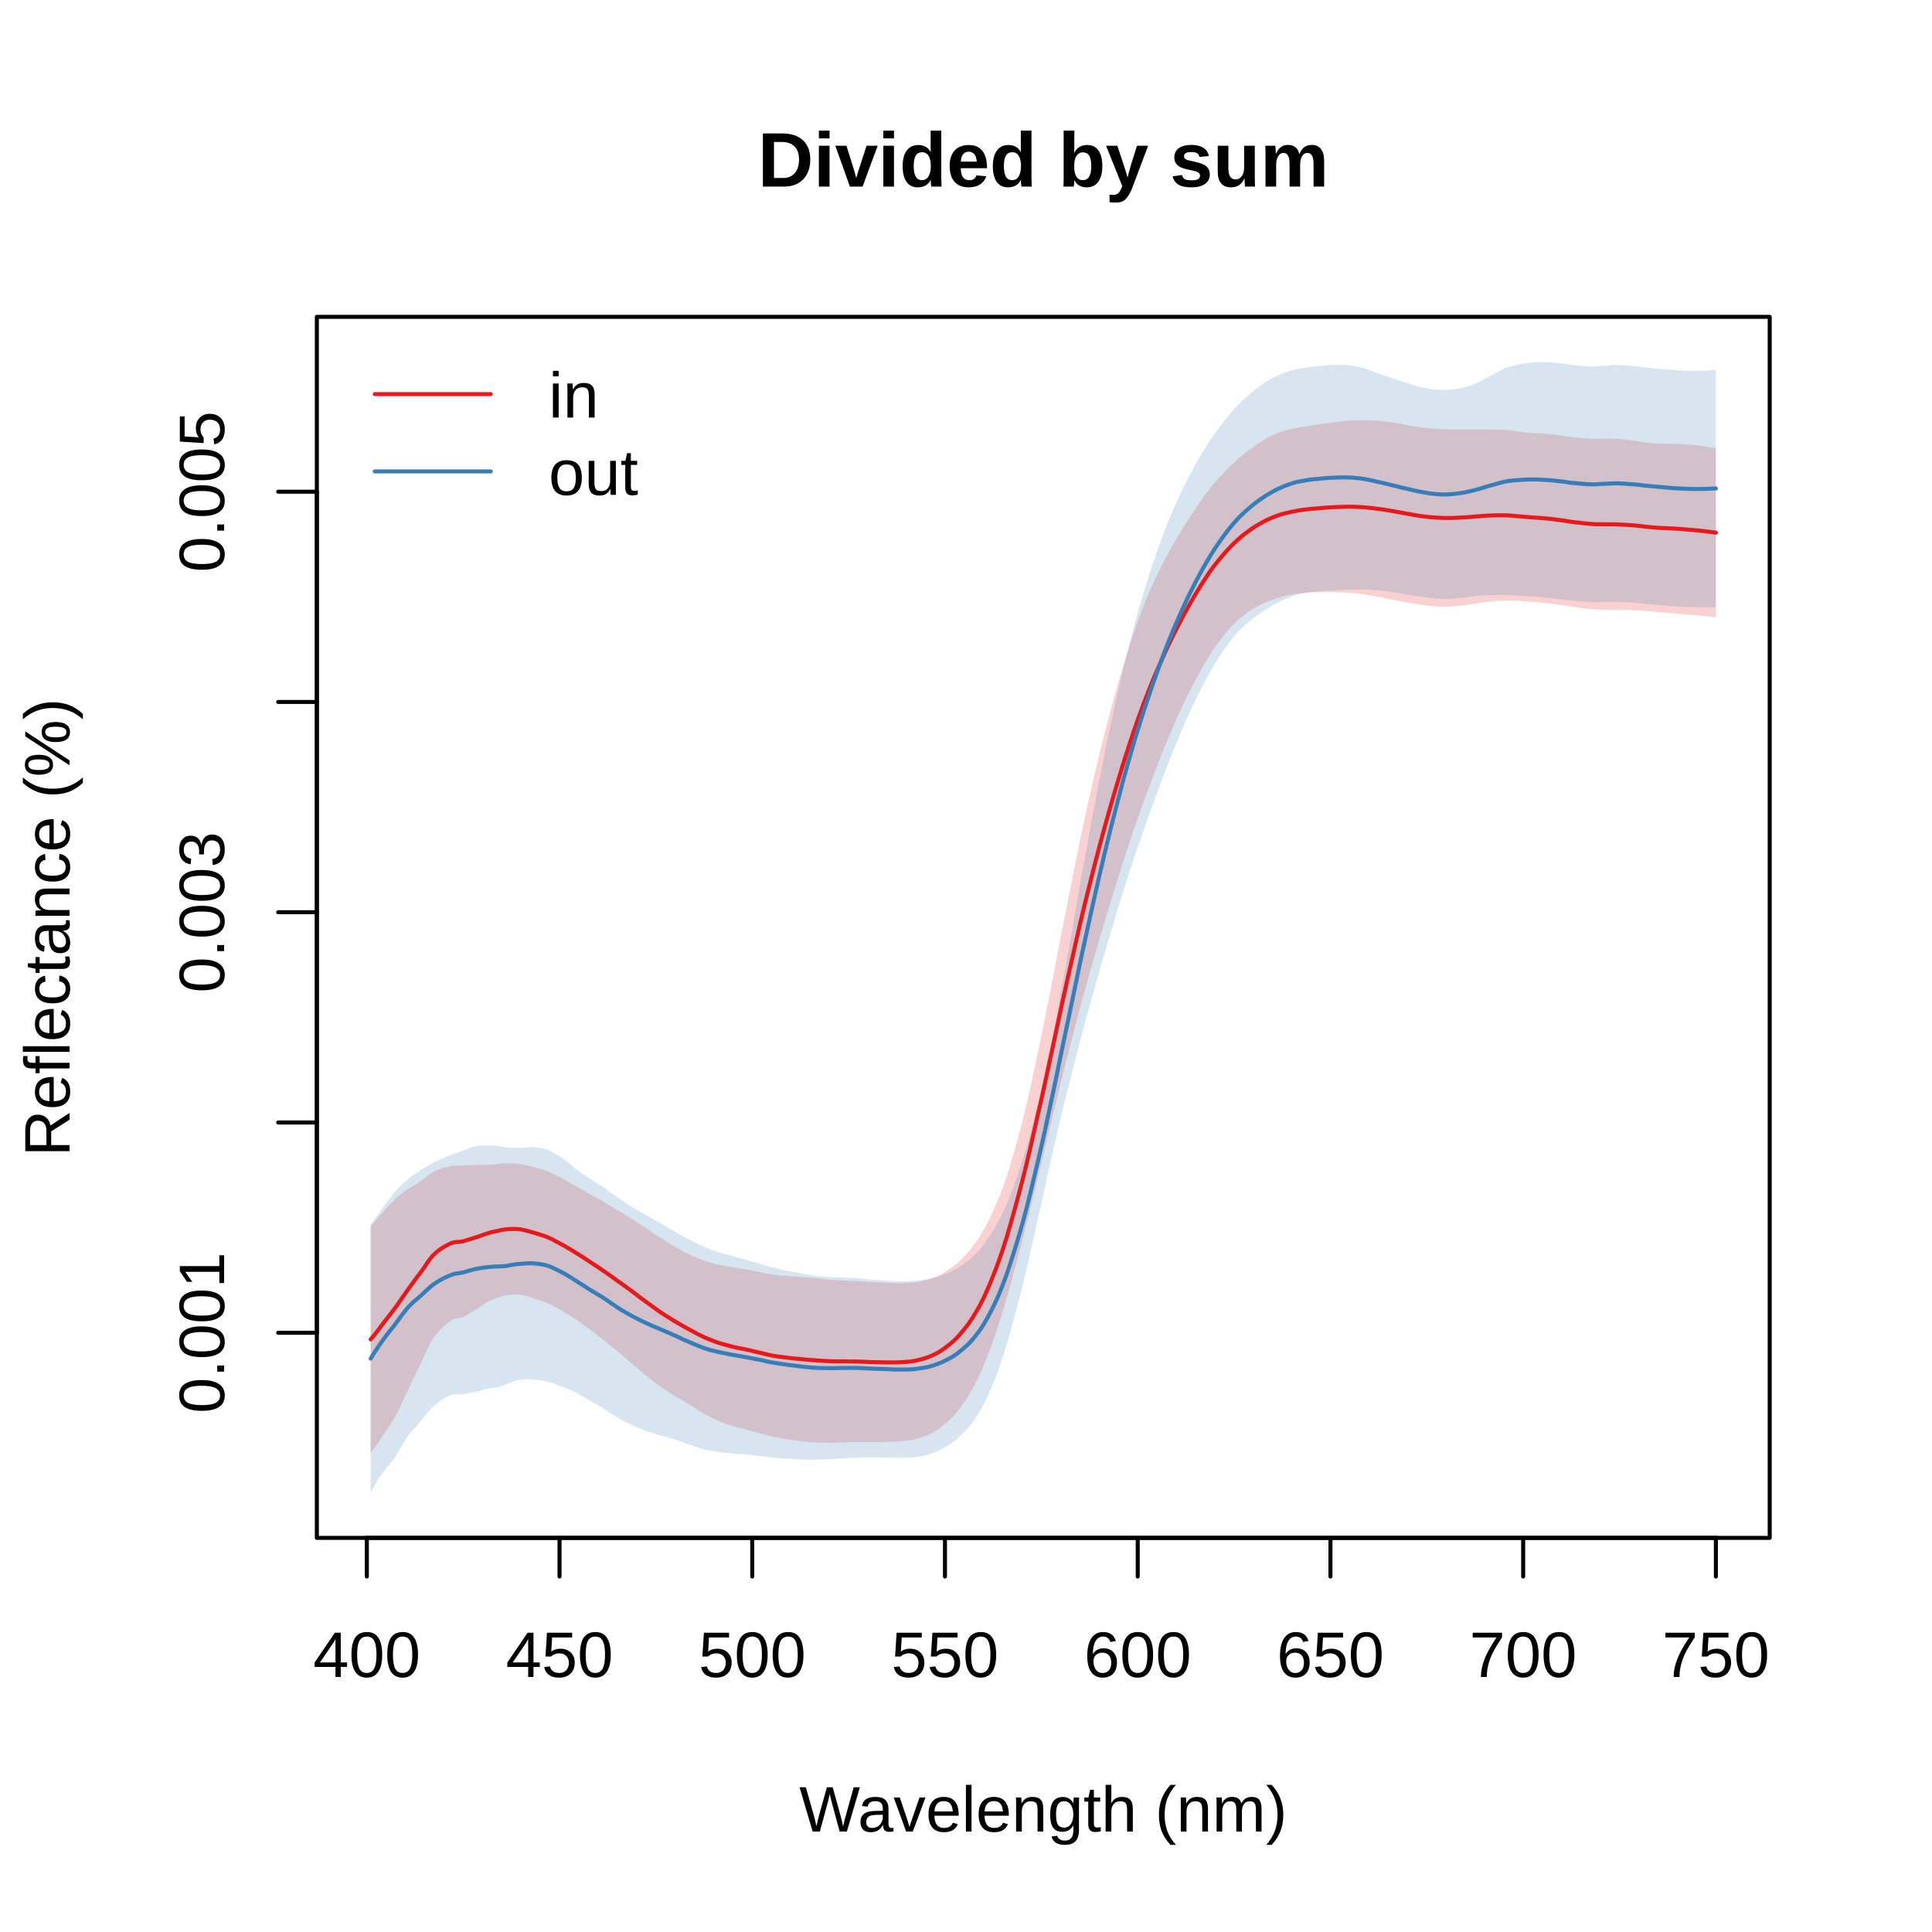
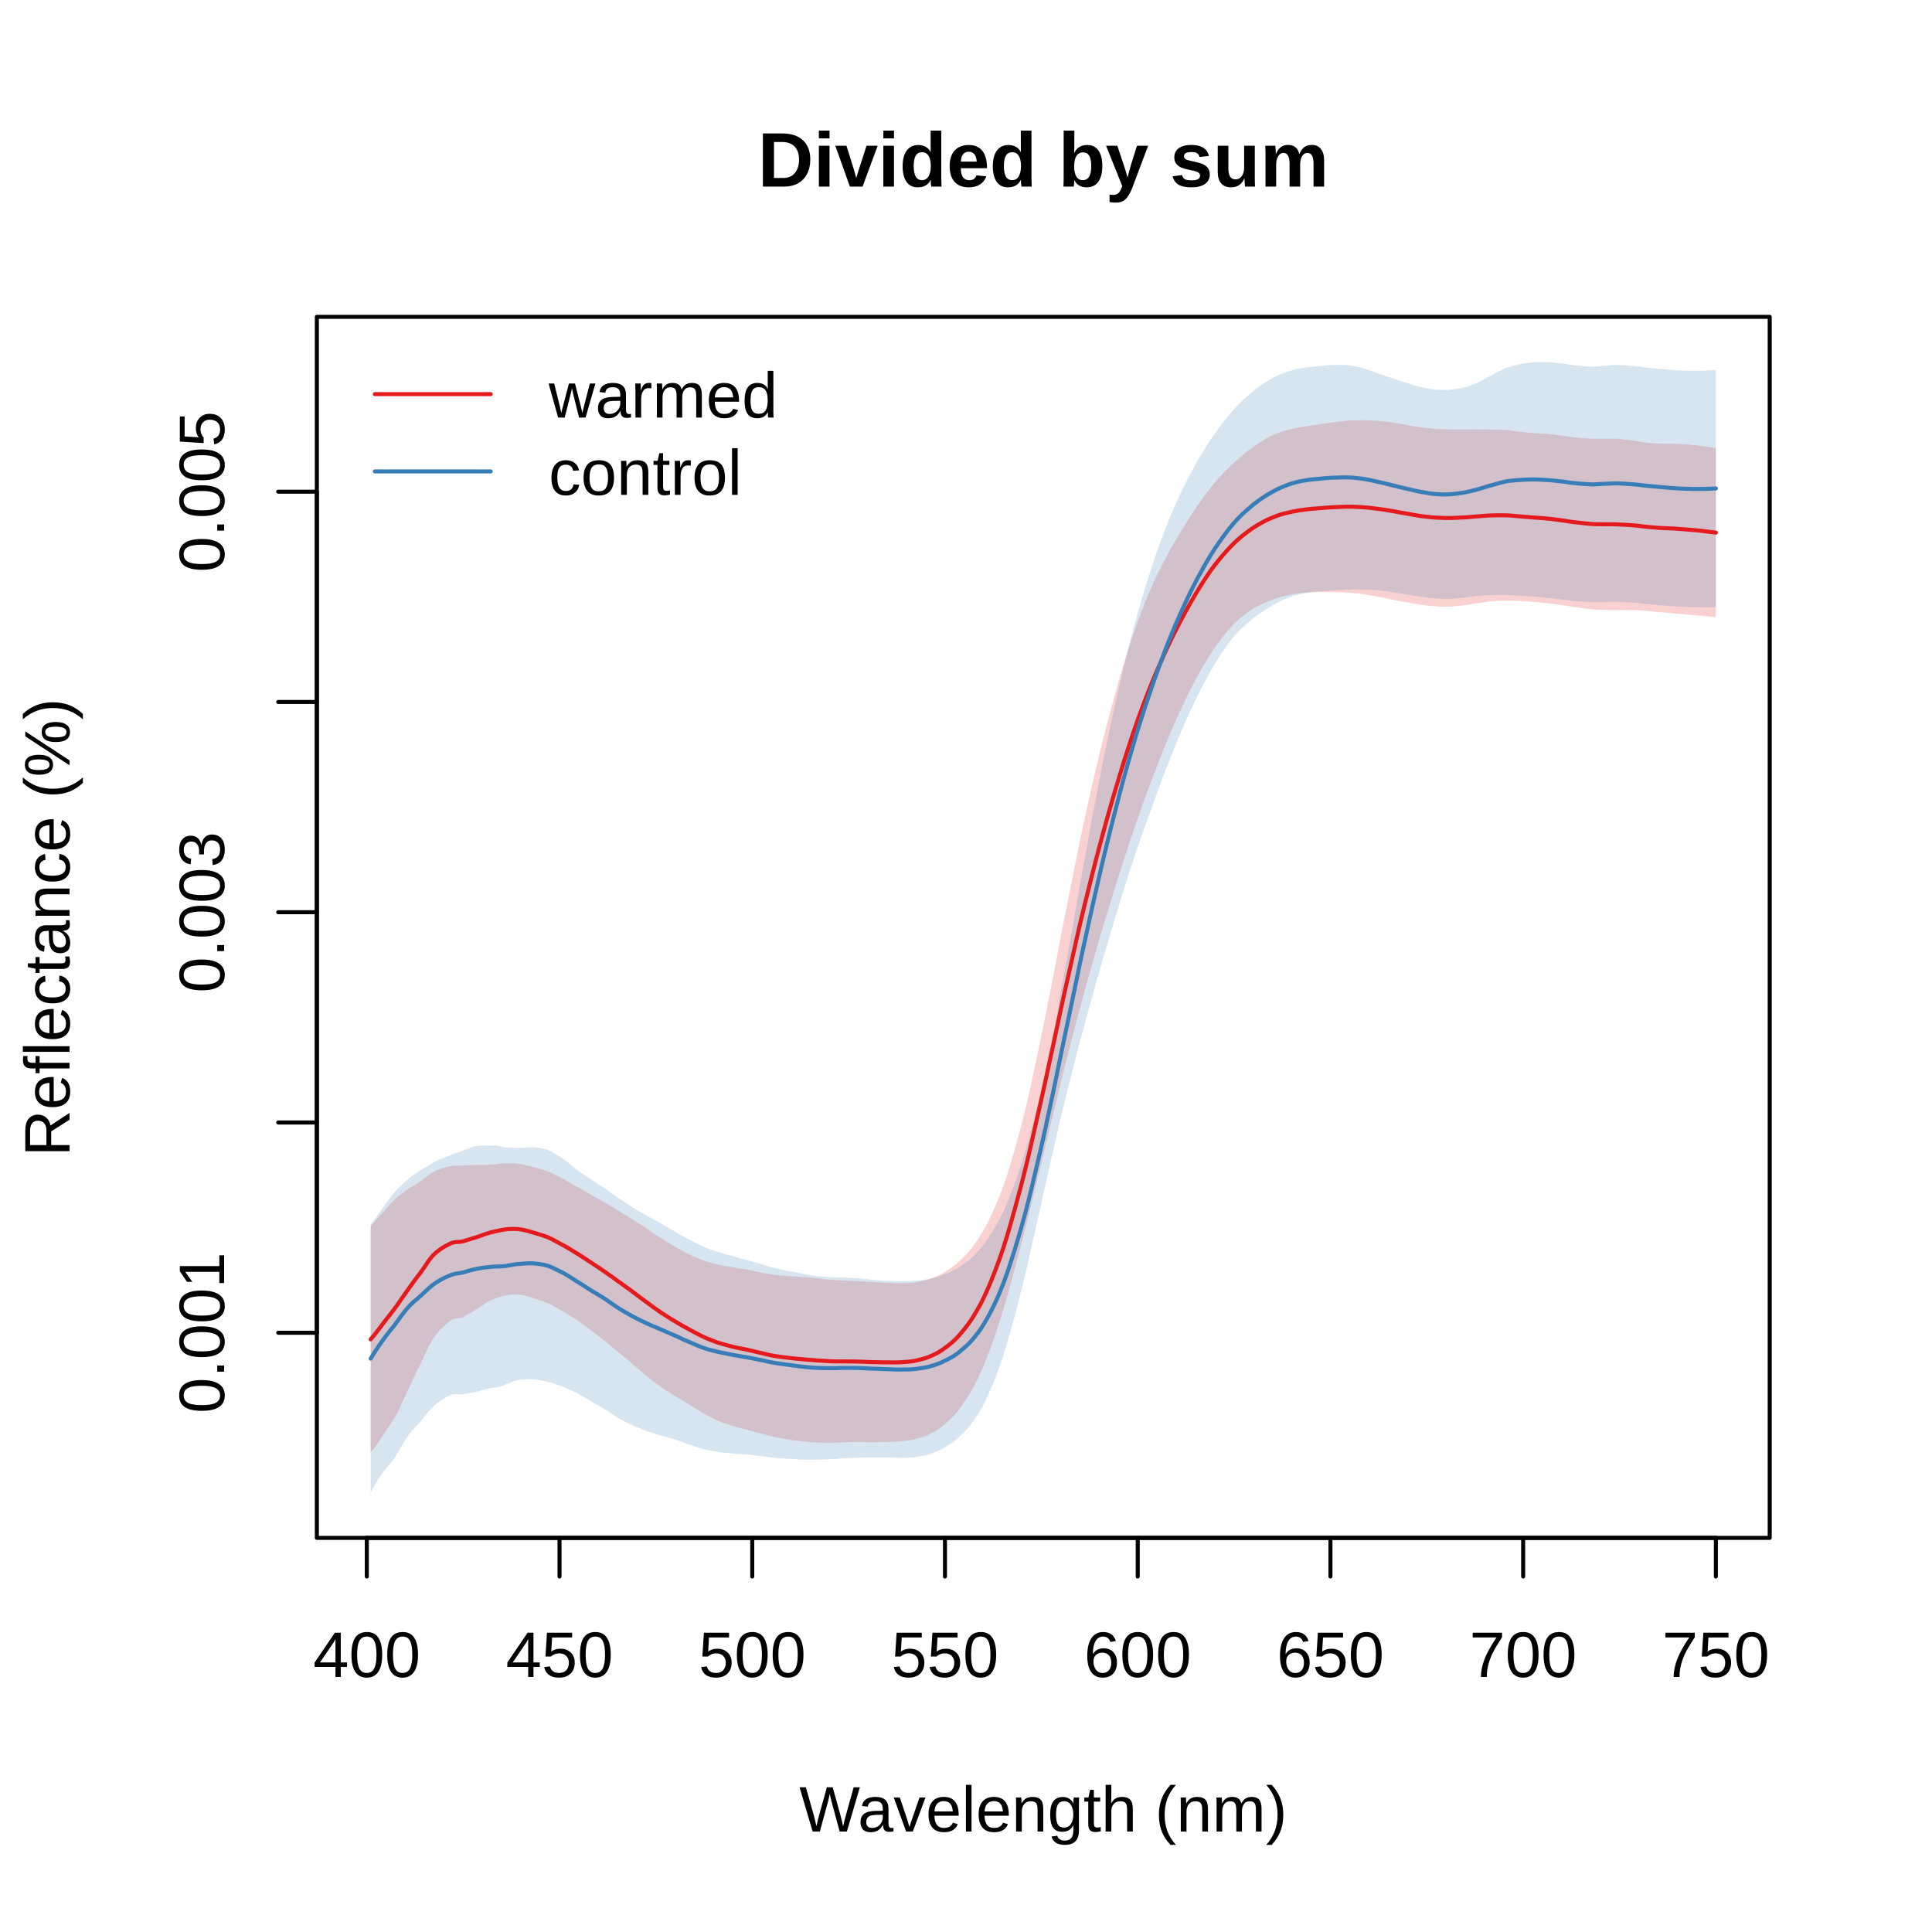
<svg xmlns="http://www.w3.org/2000/svg" class="svglite" width="360.00pt" height="360.00pt" viewBox="0 0 360.00 360.00">
  <defs>
    <style type="text/css">
    .svglite line, .svglite polyline, .svglite polygon, .svglite path, .svglite rect, .svglite circle {
      fill: none;
      stroke: #000000;
      stroke-linecap: round;
      stroke-linejoin: round;
      stroke-miterlimit: 10.00;
    }
    .svglite text {
      white-space: pre;
    }
  </style>
  </defs>
  <rect width="100%" height="100%" style="stroke: none; fill: #FFFFFF;" />
  <defs>
    <clipPath id="cpMC4wMHwzNjAuMDB8MC4wMHwzNjAuMDA=">
      <rect x="0.00" y="0.00" width="360.00" height="360.00" />
    </clipPath>
  </defs>
  <g clip-path="url(#cpMC4wMHwzNjAuMDB8MC4wMHwzNjAuMDA=)">
</g>
  <defs>
    <clipPath id="cpNTkuMDR8MzI5Ljc2fDU5LjA0fDI4Ni41Ng==">
      <rect x="59.04" y="59.04" width="270.72" height="227.52" />
    </clipPath>
  </defs>
  <g clip-path="url(#cpNTkuMDR8MzI5Ljc2fDU5LjA0fDI4Ni41Ng==)">
</g>
  <g clip-path="url(#cpMC4wMHwzNjAuMDB8MC4wMHwzNjAuMDA=)">
    <line x1="68.35" y1="286.56" x2="319.73" y2="286.56" style="stroke-width: 0.75;" />
    <line x1="68.35" y1="286.56" x2="68.35" y2="293.76" style="stroke-width: 0.75;" />
    <line x1="104.26" y1="286.56" x2="104.26" y2="293.76" style="stroke-width: 0.75;" />
    <line x1="140.17" y1="286.56" x2="140.17" y2="293.76" style="stroke-width: 0.75;" />
    <line x1="176.08" y1="286.56" x2="176.08" y2="293.76" style="stroke-width: 0.75;" />
    <line x1="212.00" y1="286.56" x2="212.00" y2="293.76" style="stroke-width: 0.75;" />
    <line x1="247.91" y1="286.56" x2="247.91" y2="293.76" style="stroke-width: 0.75;" />
    <line x1="283.82" y1="286.56" x2="283.82" y2="293.76" style="stroke-width: 0.75;" />
    <line x1="319.73" y1="286.56" x2="319.73" y2="293.76" style="stroke-width: 0.75;" />
    <text x="68.35" y="312.48" text-anchor="middle" style="font-size: 12.00px; font-family: &quot;Arial&quot;;">400</text>
    <text x="104.26" y="312.48" text-anchor="middle" style="font-size: 12.00px; font-family: &quot;Arial&quot;;">450</text>
    <text x="140.17" y="312.48" text-anchor="middle" style="font-size: 12.00px; font-family: &quot;Arial&quot;;">500</text>
    <text x="176.08" y="312.48" text-anchor="middle" style="font-size: 12.00px; font-family: &quot;Arial&quot;;">550</text>
    <text x="212.00" y="312.48" text-anchor="middle" style="font-size: 12.00px; font-family: &quot;Arial&quot;;">600</text>
    <text x="247.91" y="312.48" text-anchor="middle" style="font-size: 12.00px; font-family: &quot;Arial&quot;;">650</text>
    <text x="283.82" y="312.48" text-anchor="middle" style="font-size: 12.00px; font-family: &quot;Arial&quot;;">700</text>
    <text x="319.73" y="312.48" text-anchor="middle" style="font-size: 12.00px; font-family: &quot;Arial&quot;;">750</text>
    <line x1="59.04" y1="248.34" x2="59.04" y2="91.62" style="stroke-width: 0.75;" />
    <line x1="59.04" y1="248.34" x2="51.84" y2="248.34" style="stroke-width: 0.75;" />
    <line x1="59.04" y1="209.16" x2="51.84" y2="209.16" style="stroke-width: 0.75;" />
    <line x1="59.04" y1="169.98" x2="51.84" y2="169.98" style="stroke-width: 0.75;" />
    <line x1="59.04" y1="130.80" x2="51.84" y2="130.80" style="stroke-width: 0.75;" />
    <line x1="59.04" y1="91.62" x2="51.84" y2="91.62" style="stroke-width: 0.75;" />
    <text transform="translate(41.76,248.34) rotate(-90)" text-anchor="middle" style="font-size: 12.00px; font-family: &quot;Arial&quot;;">0.001</text>
    <text transform="translate(41.76,169.98) rotate(-90)" text-anchor="middle" style="font-size: 12.00px; font-family: &quot;Arial&quot;;">0.003</text>
    <text transform="translate(41.76,91.62) rotate(-90)" text-anchor="middle" style="font-size: 12.00px; font-family: &quot;Arial&quot;;">0.005</text>
    <polygon points="59.04,286.56 329.76,286.56 329.76,59.04 59.04,59.04 " style="stroke-width: 0.75;" />
    <text x="194.40" y="34.77" text-anchor="middle" style="font-size: 14.40px; font-weight: bold; font-family: &quot;Arial&quot;;">Divided by sum</text>
    <text x="194.40" y="341.28" text-anchor="middle" style="font-size: 12.00px; font-family: &quot;Arial&quot;;">Wavelength (nm)</text>
    <text transform="translate(12.96,172.80) rotate(-90)" text-anchor="middle" style="font-size: 12.00px; font-family: &quot;Arial&quot;;">Reflectance (%)</text>
  </g>
  <g clip-path="url(#cpNTkuMDR8MzI5Ljc2fDU5LjA0fDI4Ni41Ng==)">
    <polygon points="69.07,228.53 69.78,227.66 70.50,226.84 71.22,226.04 71.94,225.24 72.66,224.43 73.38,223.69 74.09,222.99 74.81,222.45 75.53,221.91 76.25,221.43 76.97,220.98 77.69,220.53 78.40,220.08 79.12,219.58 79.84,219.00 80.56,218.46 81.28,218.08 82.00,217.80 82.71,217.59 83.43,217.41 84.15,217.26 84.87,217.19 85.59,217.20 86.30,217.17 87.02,217.12 87.74,217.10 88.46,217.08 89.18,217.06 89.90,217.05 90.61,217.04 91.33,217.01 92.05,216.97 92.77,216.90 93.49,216.80 94.21,216.76 94.92,216.76 95.64,216.77 96.36,216.82 97.08,216.93 97.80,217.07 98.51,217.24 99.23,217.42 99.95,217.62 100.67,217.82 101.39,218.03 102.11,218.27 102.82,218.59 103.54,218.96 104.26,219.32 104.98,219.68 105.70,220.08 106.42,220.49 107.13,220.91 107.85,221.31 108.57,221.72 109.29,222.14 110.01,222.56 110.72,222.96 111.44,223.34 112.16,223.74 112.88,224.17 113.60,224.61 114.32,225.04 115.03,225.48 115.75,225.92 116.47,226.35 117.19,226.79 117.91,227.23 118.63,227.70 119.34,228.17 120.06,228.64 120.78,229.11 121.50,229.60 122.22,230.09 122.93,230.56 123.65,231.01 124.37,231.46 125.09,231.91 125.81,232.33 126.53,232.74 127.24,233.13 127.96,233.50 128.68,233.85 129.40,234.18 130.12,234.48 130.84,234.76 131.55,235.02 132.27,235.24 132.99,235.44 133.71,235.63 134.43,235.78 135.14,235.90 135.86,236.03 136.58,236.16 137.30,236.28 138.02,236.38 138.74,236.49 139.45,236.60 140.17,236.75 140.89,236.92 141.61,237.06 142.33,237.21 143.05,237.36 143.76,237.49 144.48,237.58 145.20,237.64 145.92,237.69 146.64,237.74 147.36,237.80 148.07,237.85 148.79,237.90 149.51,237.96 150.23,238.02 150.95,238.08 151.66,238.14 152.38,238.21 153.10,238.29 153.82,238.37 154.54,238.44 155.26,238.50 155.97,238.54 156.69,238.57 157.41,238.61 158.13,238.65 158.85,238.68 159.57,238.71 160.28,238.75 161.00,238.80 161.72,238.84 162.44,238.88 163.16,238.91 163.87,238.95 164.59,238.99 165.31,239.02 166.03,239.05 166.75,239.09 167.47,239.10 168.18,239.09 168.90,239.07 169.62,239.04 170.34,238.97 171.06,238.85 171.78,238.71 172.49,238.55 173.21,238.33 173.93,238.06 174.65,237.77 175.37,237.41 176.08,237.00 176.80,236.55 177.52,236.05 178.24,235.47 178.96,234.81 179.68,234.10 180.39,233.34 181.11,232.46 181.83,231.48 182.55,230.43 183.27,229.24 183.99,227.90 184.70,226.45 185.42,224.87 186.14,223.14 186.86,221.27 187.58,219.20 188.29,216.92 189.01,214.46 189.73,211.85 190.45,209.15 191.17,206.26 191.89,203.14 192.60,199.84 193.32,196.44 194.04,193.05 194.76,189.52 195.48,185.82 196.20,182.17 196.91,178.51 197.63,174.73 198.35,171.05 199.07,167.46 199.79,163.84 200.51,160.24 201.22,156.71 201.94,153.32 202.66,150.04 203.38,146.84 204.10,143.73 204.81,140.73 205.53,137.83 206.25,135.02 206.97,132.29 207.69,129.65 208.41,127.10 209.12,124.65 209.84,122.30 210.56,120.04 211.28,117.87 212.00,115.81 212.72,113.88 213.43,112.06 214.15,110.32 214.87,108.67 215.59,107.15 216.31,105.72 217.02,104.35 217.74,102.99 218.46,101.69 219.18,100.47 219.90,99.27 220.62,98.08 221.33,96.95 222.05,95.84 222.77,94.76 223.49,93.71 224.21,92.69 224.93,91.71 225.64,90.78 226.36,89.92 227.08,89.11 227.80,88.33 228.52,87.58 229.23,86.88 229.95,86.19 230.67,85.53 231.39,84.92 232.11,84.35 232.83,83.80 233.54,83.27 234.26,82.76 234.98,82.29 235.70,81.85 236.42,81.46 237.14,81.11 237.85,80.78 238.57,80.51 239.29,80.29 240.01,80.11 240.73,79.95 241.44,79.78 242.16,79.63 242.88,79.52 243.60,79.39 244.32,79.27 245.04,79.18 245.75,79.08 246.47,78.97 247.19,78.86 247.91,78.76 248.63,78.67 249.35,78.59 250.06,78.51 250.78,78.43 251.50,78.36 252.22,78.33 252.94,78.31 253.66,78.31 254.37,78.31 255.09,78.34 255.81,78.37 256.53,78.41 257.25,78.47 257.96,78.54 258.68,78.62 259.40,78.70 260.12,78.82 260.84,78.96 261.56,79.09 262.27,79.21 262.99,79.33 263.71,79.46 264.43,79.58 265.15,79.68 265.87,79.76 266.58,79.83 267.30,79.89 268.02,79.94 268.74,79.97 269.46,79.99 270.17,80.02 270.89,80.03 271.61,80.03 272.33,80.03 273.05,80.03 273.77,80.03 274.48,80.02 275.20,80.02 275.92,80.03 276.64,80.02 277.36,80.02 278.08,80.04 278.79,80.05 279.51,80.07 280.23,80.10 280.95,80.15 281.67,80.23 282.38,80.34 283.10,80.43 283.82,80.51 284.54,80.58 285.26,80.65 285.98,80.71 286.69,80.75 287.41,80.79 288.13,80.84 288.85,80.90 289.57,80.98 290.29,81.07 291.00,81.16 291.72,81.26 292.44,81.38 293.16,81.48 293.88,81.54 294.59,81.60 295.31,81.66 296.03,81.71 296.75,81.76 297.47,81.76 298.19,81.74 298.90,81.73 299.62,81.74 300.34,81.73 301.06,81.74 301.78,81.80 302.50,81.88 303.21,81.96 303.93,82.05 304.65,82.14 305.37,82.25 306.09,82.38 306.80,82.48 307.52,82.55 308.24,82.61 308.96,82.66 309.68,82.69 310.40,82.69 311.11,82.68 311.83,82.68 312.55,82.71 313.27,82.75 313.99,82.80 314.71,82.85 315.42,82.91 316.14,82.98 316.86,83.07 317.58,83.16 318.30,83.27 319.02,83.39 319.73,83.51 319.73,115.00 319.02,114.93 318.30,114.86 317.58,114.80 316.86,114.73 316.14,114.67 315.42,114.61 314.71,114.54 313.99,114.48 313.27,114.41 312.55,114.35 311.83,114.28 311.11,114.22 310.40,114.15 309.68,114.09 308.96,114.04 308.24,113.97 307.52,113.90 306.80,113.85 306.09,113.79 305.37,113.73 304.65,113.69 303.93,113.67 303.21,113.66 302.50,113.67 301.78,113.67 301.06,113.66 300.34,113.66 299.62,113.67 298.90,113.65 298.19,113.62 297.47,113.59 296.75,113.54 296.03,113.47 295.31,113.38 294.59,113.28 293.88,113.18 293.16,113.08 292.44,112.97 291.72,112.85 291.00,112.74 290.29,112.65 289.57,112.55 288.85,112.47 288.13,112.38 287.41,112.31 286.69,112.23 285.98,112.17 285.26,112.12 284.54,112.07 283.82,112.02 283.10,111.99 282.38,111.96 281.67,111.93 280.95,111.92 280.23,111.93 279.51,111.96 278.79,112.00 278.08,112.05 277.36,112.11 276.64,112.20 275.92,112.31 275.20,112.42 274.48,112.53 273.77,112.66 273.05,112.77 272.33,112.84 271.61,112.91 270.89,112.98 270.17,113.03 269.46,113.05 268.74,113.04 268.02,113.01 267.30,112.96 266.58,112.90 265.87,112.82 265.15,112.74 264.43,112.64 263.71,112.52 262.99,112.39 262.27,112.26 261.56,112.14 260.84,112.01 260.12,111.87 259.40,111.73 258.68,111.59 257.96,111.43 257.25,111.29 256.53,111.16 255.81,111.02 255.09,110.89 254.37,110.78 253.66,110.68 252.94,110.60 252.22,110.52 251.50,110.46 250.78,110.41 250.06,110.37 249.35,110.34 248.63,110.32 247.91,110.31 247.19,110.31 246.47,110.32 245.75,110.34 245.04,110.35 244.32,110.36 243.60,110.41 242.88,110.47 242.16,110.55 241.44,110.65 240.73,110.78 240.01,110.92 239.29,111.08 238.57,111.27 237.85,111.49 237.14,111.74 236.42,112.00 235.70,112.31 234.98,112.64 234.26,112.99 233.54,113.40 232.83,113.86 232.11,114.37 231.39,114.93 230.67,115.55 229.95,116.23 229.23,117.00 228.52,117.83 227.80,118.73 227.08,119.66 226.36,120.67 225.64,121.73 224.93,122.86 224.21,124.07 223.49,125.35 222.77,126.68 222.05,128.05 221.33,129.47 220.62,130.94 219.90,132.47 219.18,134.05 218.46,135.68 217.74,137.37 217.02,139.11 216.31,140.91 215.59,142.75 214.87,144.64 214.15,146.55 213.43,148.48 212.72,150.45 212.00,152.48 211.28,154.57 210.56,156.72 209.84,158.90 209.12,161.10 208.41,163.35 207.69,165.64 206.97,167.96 206.25,170.31 205.53,172.70 204.81,175.14 204.10,177.61 203.38,180.11 202.66,182.66 201.94,185.24 201.22,187.88 200.51,190.58 199.79,193.35 199.07,196.14 198.35,198.93 197.63,201.81 196.91,204.82 196.20,207.76 195.48,210.71 194.76,213.75 194.04,216.72 193.32,219.63 192.60,222.57 191.89,225.53 191.17,228.44 190.45,231.25 189.73,233.98 189.01,236.69 188.29,239.34 187.58,241.91 186.86,244.35 186.14,246.64 185.42,248.80 184.70,250.83 183.99,252.74 183.27,254.54 182.55,256.16 181.83,257.61 181.11,258.98 180.39,260.21 179.68,261.26 178.96,262.27 178.24,263.22 177.52,264.02 176.80,264.71 176.08,265.34 175.37,265.93 174.65,266.45 173.93,266.85 173.21,267.24 172.49,267.56 171.78,267.79 171.06,268.01 170.34,268.22 169.62,268.36 168.90,268.45 168.18,268.52 167.47,268.60 166.75,268.65 166.03,268.66 165.31,268.68 164.59,268.71 163.87,268.72 163.16,268.73 162.44,268.74 161.72,268.73 161.00,268.71 160.28,268.69 159.57,268.69 158.85,268.71 158.13,268.73 157.41,268.75 156.69,268.78 155.97,268.82 155.26,268.84 154.54,268.83 153.82,268.83 153.10,268.82 152.38,268.80 151.66,268.76 150.95,268.71 150.23,268.65 149.51,268.58 148.79,268.50 148.07,268.42 147.36,268.32 146.64,268.21 145.92,268.08 145.20,267.94 144.48,267.80 143.76,267.64 143.05,267.45 142.33,267.25 141.61,267.06 140.89,266.88 140.17,266.69 139.45,266.50 138.74,266.31 138.02,266.13 137.30,265.95 136.58,265.75 135.86,265.51 135.14,265.25 134.43,264.98 133.71,264.69 132.99,264.35 132.27,263.99 131.55,263.62 130.84,263.22 130.12,262.78 129.40,262.33 128.68,261.88 127.96,261.43 127.24,261.01 126.53,260.59 125.81,260.14 125.09,259.70 124.37,259.25 123.65,258.78 122.93,258.26 122.22,257.73 121.50,257.17 120.78,256.61 120.06,256.04 119.34,255.44 118.63,254.81 117.91,254.20 117.19,253.60 116.47,252.99 115.75,252.39 115.03,251.79 114.32,251.20 113.60,250.61 112.88,250.03 112.16,249.47 111.44,248.90 110.72,248.34 110.01,247.80 109.29,247.27 108.57,246.73 107.85,246.22 107.13,245.74 106.42,245.28 105.70,244.83 104.98,244.41 104.26,244.01 103.54,243.60 102.82,243.20 102.11,242.85 101.39,242.55 100.67,242.30 99.95,242.07 99.23,241.84 98.51,241.60 97.80,241.40 97.08,241.26 96.36,241.20 95.64,241.21 94.92,241.27 94.21,241.38 93.49,241.55 92.77,241.79 92.05,242.04 91.33,242.34 90.61,242.75 89.90,243.23 89.18,243.73 88.46,244.18 87.74,244.59 87.02,245.01 86.30,245.44 85.59,245.63 84.87,245.66 84.15,245.96 83.43,246.51 82.71,247.11 82.00,247.81 81.28,248.64 80.56,249.63 79.84,250.94 79.12,252.53 78.40,254.08 77.69,255.49 76.97,256.98 76.25,258.54 75.53,260.09 74.81,261.60 74.09,263.17 73.38,264.39 72.66,265.53 71.94,266.56 71.22,267.64 70.50,268.77 69.78,269.77 69.07,270.62 " style="stroke-width: 0.75; stroke: none; fill: #E41A1C; fill-opacity: 0.20;" />
    <polygon points="69.07,228.19 69.78,227.23 70.50,226.23 71.22,225.23 71.94,224.22 72.66,223.24 73.38,222.31 74.09,221.51 74.81,220.83 75.53,220.16 76.25,219.52 76.97,218.96 77.69,218.50 78.40,218.04 79.12,217.59 79.84,217.17 80.56,216.74 81.28,216.35 82.00,216.02 82.71,215.73 83.43,215.45 84.15,215.17 84.87,214.89 85.59,214.63 86.30,214.39 87.02,214.12 87.74,213.82 88.46,213.60 89.18,213.49 89.90,213.46 90.61,213.45 91.33,213.45 92.05,213.44 92.77,213.49 93.49,213.67 94.21,213.80 94.92,213.84 95.64,213.87 96.36,213.90 97.08,213.90 97.80,213.85 98.51,213.79 99.23,213.76 99.95,213.82 100.67,213.94 101.39,214.06 102.11,214.26 102.82,214.61 103.54,215.06 104.26,215.50 104.98,215.96 105.70,216.51 106.42,217.10 107.13,217.69 107.85,218.22 108.57,218.72 109.29,219.21 110.01,219.69 110.72,220.16 111.44,220.60 112.16,221.06 112.88,221.56 113.60,222.07 114.32,222.59 115.03,223.10 115.75,223.59 116.47,224.06 117.19,224.53 117.91,224.99 118.63,225.42 119.34,225.84 120.06,226.26 120.78,226.67 121.50,227.07 122.22,227.46 122.93,227.85 123.65,228.25 124.37,228.68 125.09,229.12 125.81,229.54 126.53,229.94 127.24,230.34 127.96,230.72 128.68,231.10 129.40,231.47 130.12,231.84 130.84,232.19 131.55,232.50 132.27,232.77 132.99,233.01 133.71,233.25 134.43,233.47 135.14,233.67 135.86,233.88 136.58,234.09 137.30,234.30 138.02,234.49 138.74,234.68 139.45,234.88 140.17,235.08 140.89,235.28 141.61,235.48 142.33,235.70 143.05,235.92 143.76,236.13 144.48,236.31 145.20,236.47 145.92,236.63 146.64,236.78 147.36,236.92 148.07,237.06 148.79,237.20 149.51,237.34 150.23,237.47 150.95,237.60 151.66,237.71 152.38,237.80 153.10,237.86 153.82,237.91 154.54,237.96 155.26,238.00 155.97,238.03 156.69,238.04 157.41,238.06 158.13,238.10 158.85,238.13 159.57,238.17 160.28,238.23 161.00,238.30 161.72,238.38 162.44,238.45 163.16,238.51 163.87,238.56 164.59,238.62 165.31,238.67 166.03,238.71 166.75,238.75 167.47,238.76 168.18,238.76 168.90,238.75 169.62,238.73 170.34,238.68 171.06,238.60 171.78,238.52 172.49,238.42 173.21,238.29 173.93,238.12 174.65,237.94 175.37,237.71 176.08,237.43 176.80,237.14 177.52,236.81 178.24,236.42 178.96,235.96 179.68,235.46 180.39,234.93 181.11,234.30 181.83,233.58 182.55,232.82 183.27,231.93 183.99,230.94 184.70,229.86 185.42,228.68 186.14,227.38 186.86,225.94 187.58,224.34 188.29,222.59 189.01,220.69 189.73,218.66 190.45,216.51 191.17,214.20 191.89,211.67 192.60,208.94 193.32,206.05 194.04,203.06 194.76,199.85 195.48,196.38 196.20,192.83 196.91,189.13 197.63,185.18 198.35,181.24 199.07,177.31 199.79,173.24 200.51,169.10 201.22,164.99 201.94,161.00 202.66,157.06 203.38,153.12 204.10,149.30 204.81,145.58 205.53,141.92 206.25,138.38 206.97,134.98 207.69,131.69 208.41,128.50 209.12,125.42 209.84,122.44 210.56,119.58 211.28,116.84 212.00,114.21 212.72,111.71 213.43,109.34 214.15,107.05 214.87,104.85 215.59,102.76 216.31,100.77 217.02,98.87 217.74,97.03 218.46,95.30 219.18,93.68 219.90,92.11 220.62,90.61 221.33,89.21 222.05,87.84 222.77,86.52 223.49,85.26 224.21,84.06 224.93,82.92 225.64,81.81 226.36,80.78 227.08,79.81 227.80,78.88 228.52,77.96 229.23,77.09 229.95,76.26 230.67,75.48 231.39,74.76 232.11,74.09 232.83,73.45 233.54,72.84 234.26,72.28 234.98,71.77 235.70,71.29 236.42,70.84 237.14,70.45 237.85,70.08 238.57,69.75 239.29,69.47 240.01,69.23 240.73,69.02 241.44,68.82 242.16,68.67 242.88,68.56 243.60,68.45 244.32,68.36 245.04,68.30 245.75,68.24 246.47,68.16 247.19,68.09 247.91,68.03 248.63,67.99 249.35,67.99 250.06,68.00 250.78,68.03 251.50,68.09 252.22,68.20 252.94,68.34 253.66,68.50 254.37,68.70 255.09,68.95 255.81,69.22 256.53,69.50 257.25,69.75 257.96,69.99 258.68,70.23 259.40,70.47 260.12,70.71 260.84,70.97 261.56,71.19 262.27,71.41 262.99,71.64 263.71,71.86 264.43,72.05 265.15,72.21 265.87,72.35 266.58,72.49 267.30,72.59 268.02,72.64 268.74,72.66 269.46,72.66 270.17,72.62 270.89,72.55 271.61,72.44 272.33,72.29 273.05,72.13 273.77,71.92 274.48,71.66 275.20,71.37 275.92,71.03 276.64,70.61 277.36,70.23 278.08,69.87 278.79,69.48 279.51,69.09 280.23,68.73 280.95,68.44 281.67,68.22 282.38,68.05 283.10,67.88 283.82,67.74 284.54,67.64 285.26,67.55 285.98,67.49 286.69,67.47 287.41,67.47 288.13,67.49 288.85,67.52 289.57,67.57 290.29,67.65 291.00,67.72 291.72,67.81 292.44,67.95 293.16,68.05 293.88,68.11 294.59,68.18 295.31,68.24 296.03,68.29 296.75,68.31 297.47,68.28 298.19,68.20 298.90,68.15 299.62,68.11 300.34,68.04 301.06,68.01 301.78,68.03 302.50,68.06 303.21,68.11 303.93,68.17 304.65,68.22 305.37,68.30 306.09,68.40 306.80,68.49 307.52,68.55 308.24,68.63 308.96,68.69 309.68,68.75 310.40,68.82 311.11,68.89 311.83,68.95 312.55,69.00 313.27,69.03 313.99,69.06 314.71,69.08 315.42,69.09 316.14,69.09 316.86,69.08 317.58,69.06 318.30,69.02 319.02,68.97 319.73,68.92 319.73,113.12 319.02,113.13 318.30,113.14 317.58,113.14 316.86,113.14 316.14,113.13 315.42,113.12 314.71,113.10 313.99,113.08 313.27,113.04 312.55,113.01 311.83,112.96 311.11,112.91 310.40,112.85 309.68,112.79 308.96,112.73 308.24,112.67 307.52,112.60 306.80,112.54 306.09,112.47 305.37,112.39 304.65,112.32 303.93,112.27 303.21,112.22 302.50,112.18 301.78,112.14 301.06,112.11 300.34,112.12 299.62,112.15 298.90,112.16 298.19,112.17 297.47,112.20 296.75,112.20 296.03,112.17 295.31,112.13 294.59,112.08 293.88,112.02 293.16,111.96 292.44,111.88 291.72,111.79 291.00,111.70 290.29,111.62 289.57,111.53 288.85,111.45 288.13,111.38 287.41,111.31 286.69,111.24 285.98,111.18 285.26,111.13 284.54,111.08 283.82,111.04 283.10,111.00 282.38,110.95 281.67,110.91 280.95,110.87 280.23,110.85 279.51,110.85 278.79,110.86 278.08,110.88 277.36,110.91 276.64,110.94 275.92,111.00 275.20,111.06 274.48,111.14 273.77,111.23 273.05,111.33 272.33,111.40 271.61,111.47 270.89,111.53 270.17,111.59 269.46,111.61 268.74,111.60 268.02,111.54 267.30,111.49 266.58,111.42 265.87,111.32 265.15,111.23 264.43,111.13 263.71,111.02 262.99,110.91 262.27,110.80 261.56,110.69 260.84,110.57 260.12,110.45 259.40,110.34 258.68,110.23 257.96,110.13 257.25,110.04 256.53,109.98 255.81,109.93 255.09,109.88 254.37,109.86 253.66,109.84 252.94,109.84 252.22,109.84 251.50,109.85 250.78,109.88 250.06,109.92 249.35,109.96 248.63,110.00 247.91,110.03 247.19,110.07 246.47,110.12 245.75,110.19 245.04,110.26 244.32,110.33 243.60,110.44 242.88,110.58 242.16,110.72 241.44,110.91 240.73,111.15 240.01,111.41 239.29,111.71 238.57,112.04 237.85,112.40 237.14,112.79 236.42,113.22 235.70,113.68 234.98,114.16 234.26,114.65 233.54,115.20 232.83,115.79 232.11,116.40 231.39,117.06 230.67,117.77 229.95,118.58 229.23,119.47 228.52,120.43 227.80,121.45 227.08,122.54 226.36,123.71 225.64,124.94 224.93,126.21 224.21,127.56 223.49,128.97 222.77,130.43 222.05,131.94 221.33,133.50 220.62,135.12 219.90,136.79 219.18,138.51 218.46,140.28 217.74,142.09 217.02,143.94 216.31,145.85 215.59,147.80 214.87,149.78 214.15,151.77 213.43,153.77 212.72,155.77 212.00,157.84 211.28,159.98 210.56,162.17 209.84,164.38 209.12,166.65 208.41,168.99 207.69,171.36 206.97,173.77 206.25,176.18 205.53,178.62 204.81,181.12 204.10,183.64 203.38,186.20 202.66,188.83 201.94,191.47 201.22,194.13 200.51,196.88 199.79,199.69 199.07,202.54 198.35,205.39 197.63,208.36 196.91,211.46 196.20,214.56 195.48,217.70 194.76,220.97 194.04,224.20 193.32,227.36 192.60,230.57 191.89,233.78 191.17,236.91 190.45,239.89 189.73,242.73 189.01,245.47 188.29,248.08 187.58,250.55 186.86,252.86 186.14,254.97 185.42,256.88 184.70,258.61 183.99,260.21 183.27,261.71 182.55,263.02 181.83,264.12 181.11,265.17 180.39,266.08 179.68,266.81 178.96,267.52 178.24,268.21 177.52,268.77 176.80,269.24 176.08,269.66 175.37,270.07 174.65,270.43 173.93,270.71 173.21,270.97 172.49,271.18 171.78,271.31 171.06,271.44 170.34,271.56 169.62,271.61 168.90,271.62 168.18,271.62 167.47,271.64 166.75,271.63 166.03,271.60 165.31,271.58 164.59,271.58 163.87,271.59 163.16,271.59 162.44,271.60 161.72,271.60 161.00,271.60 160.28,271.61 159.57,271.62 158.85,271.65 158.13,271.69 157.41,271.72 156.69,271.77 155.97,271.83 155.26,271.88 154.54,271.91 153.82,271.94 153.10,271.96 152.38,271.99 151.66,272.00 150.95,272.00 150.23,271.99 149.51,271.98 148.79,271.94 148.07,271.89 147.36,271.84 146.64,271.80 145.92,271.75 145.20,271.70 144.48,271.65 143.76,271.58 143.05,271.49 142.33,271.39 141.61,271.30 140.89,271.22 140.17,271.13 139.45,271.05 138.74,271.00 138.02,270.95 137.30,270.91 136.58,270.86 135.86,270.78 135.14,270.70 134.43,270.62 133.71,270.51 132.99,270.40 132.27,270.29 131.55,270.15 130.84,269.96 130.12,269.74 129.40,269.50 128.68,269.25 127.96,269.01 127.24,268.75 126.53,268.48 125.81,268.23 125.09,268.03 124.37,267.83 123.65,267.62 122.93,267.41 122.22,267.20 121.50,266.99 120.78,266.76 120.06,266.50 119.34,266.21 118.63,265.92 117.91,265.61 117.19,265.27 116.47,264.92 115.75,264.54 115.03,264.13 114.32,263.67 113.60,263.18 112.88,262.71 112.16,262.27 111.44,261.85 110.72,261.45 110.01,261.05 109.29,260.62 108.57,260.16 107.85,259.75 107.13,259.39 106.42,259.06 105.70,258.75 104.98,258.46 104.26,258.20 103.54,257.94 102.82,257.68 102.11,257.48 101.39,257.32 100.67,257.19 99.95,257.10 99.23,257.03 98.51,257.00 97.80,257.02 97.08,257.08 96.36,257.19 95.64,257.41 94.92,257.72 94.21,257.99 93.49,258.26 92.77,258.49 92.05,258.57 91.33,258.68 90.61,258.84 89.90,259.02 89.18,259.22 88.46,259.39 87.74,259.52 87.02,259.65 86.30,259.81 85.59,259.84 84.87,259.77 84.15,259.89 83.43,260.21 82.71,260.59 82.00,261.05 81.28,261.60 80.56,262.24 79.84,263.02 79.12,263.93 78.40,264.84 77.69,265.61 76.97,266.37 76.25,267.23 75.53,268.29 74.81,269.46 74.09,270.77 73.38,271.89 72.66,272.73 71.94,273.59 71.22,274.54 70.50,275.60 69.78,276.79 69.07,278.13 " style="stroke-width: 0.75; stroke: none; fill: #377EB8; fill-opacity: 0.20;" />
    <polyline points="69.07,249.57 69.78,248.72 70.50,247.80 71.22,246.84 71.94,245.90 72.66,244.98 73.38,244.04 74.09,243.08 74.81,242.02 75.53,241.00 76.25,239.98 76.97,238.98 77.69,238.01 78.40,237.08 79.12,236.06 79.84,234.97 80.56,234.05 81.28,233.36 82.00,232.80 82.71,232.35 83.43,231.96 84.15,231.61 84.87,231.43 85.59,231.41 86.30,231.30 87.02,231.07 87.74,230.85 88.46,230.63 89.18,230.40 89.90,230.14 90.61,229.89 91.33,229.67 92.05,229.50 92.77,229.34 93.49,229.18 94.21,229.07 94.92,229.01 95.64,228.99 96.36,229.01 97.08,229.09 97.80,229.24 98.51,229.42 99.23,229.63 99.95,229.84 100.67,230.06 101.39,230.29 102.11,230.56 102.82,230.89 103.54,231.28 104.26,231.67 104.98,232.05 105.70,232.46 106.42,232.89 107.13,233.33 107.85,233.77 108.57,234.23 109.29,234.70 110.01,235.18 110.72,235.65 111.44,236.12 112.16,236.61 112.88,237.10 113.60,237.61 114.32,238.12 115.03,238.64 115.75,239.15 116.47,239.67 117.19,240.19 117.91,240.72 118.63,241.26 119.34,241.81 120.06,242.34 120.78,242.86 121.50,243.39 122.22,243.91 122.93,244.41 123.65,244.89 124.37,245.35 125.09,245.80 125.81,246.24 126.53,246.66 127.24,247.07 127.96,247.47 128.68,247.86 129.40,248.25 130.12,248.63 130.84,248.99 131.55,249.32 132.27,249.61 132.99,249.89 133.71,250.16 134.43,250.38 135.14,250.57 135.86,250.77 136.58,250.96 137.30,251.12 138.02,251.26 138.74,251.40 139.45,251.55 140.17,251.72 140.89,251.90 141.61,252.06 142.33,252.23 143.05,252.41 143.76,252.56 144.48,252.69 145.20,252.79 145.92,252.89 146.64,252.97 147.36,253.06 148.07,253.14 148.79,253.20 149.51,253.27 150.23,253.34 150.95,253.40 151.66,253.45 152.38,253.51 153.10,253.55 153.82,253.60 154.54,253.64 155.26,253.67 155.97,253.68 156.69,253.68 157.41,253.68 158.13,253.69 158.85,253.69 159.57,253.70 160.28,253.72 161.00,253.75 161.72,253.78 162.44,253.81 163.16,253.82 163.87,253.83 164.59,253.85 165.31,253.85 166.03,253.86 166.75,253.87 167.47,253.85 168.18,253.81 168.90,253.76 169.62,253.70 170.34,253.60 171.06,253.43 171.78,253.25 172.49,253.05 173.21,252.78 173.93,252.46 174.65,252.11 175.37,251.67 176.08,251.17 176.80,250.63 177.52,250.03 178.24,249.35 178.96,248.54 179.68,247.68 180.39,246.77 181.11,245.72 181.83,244.54 182.55,243.30 183.27,241.89 183.99,240.32 184.70,238.64 185.42,236.83 186.14,234.89 186.86,232.81 187.58,230.56 188.29,228.13 189.01,225.57 189.73,222.92 190.45,220.20 191.17,217.35 191.89,214.33 192.60,211.21 193.32,208.03 194.04,204.88 194.76,201.64 195.48,198.27 196.20,194.97 196.91,191.66 197.63,188.27 198.35,184.99 199.07,181.80 199.79,178.59 200.51,175.41 201.22,172.29 201.94,169.28 202.66,166.35 203.38,163.48 204.10,160.67 204.81,157.93 205.53,155.27 206.25,152.66 206.97,150.12 207.69,147.64 208.41,145.23 209.12,142.88 209.84,140.60 210.56,138.38 211.28,136.22 212.00,134.14 212.72,132.16 213.43,130.27 214.15,128.43 214.87,126.65 215.59,124.95 216.31,123.32 217.02,121.73 217.74,120.18 218.46,118.69 219.18,117.26 219.90,115.87 220.62,114.51 221.33,113.21 222.05,111.95 222.77,110.72 223.49,109.53 224.21,108.38 224.93,107.29 225.64,106.25 226.36,105.29 227.08,104.39 227.80,103.53 228.52,102.71 229.23,101.94 229.95,101.21 230.67,100.54 231.39,99.92 232.11,99.36 232.83,98.83 233.54,98.33 234.26,97.88 234.98,97.46 235.70,97.08 236.42,96.73 237.14,96.42 237.85,96.14 238.57,95.89 239.29,95.69 240.01,95.52 240.73,95.36 241.44,95.22 242.16,95.09 242.88,94.99 243.60,94.90 244.32,94.82 245.04,94.76 245.75,94.71 246.47,94.64 247.19,94.59 247.91,94.54 248.63,94.50 249.35,94.47 250.06,94.44 250.78,94.42 251.50,94.41 252.22,94.43 252.94,94.46 253.66,94.49 254.37,94.55 255.09,94.61 255.81,94.70 256.53,94.79 257.25,94.88 257.96,94.98 258.68,95.10 259.40,95.22 260.12,95.34 260.84,95.49 261.56,95.61 262.27,95.73 262.99,95.86 263.71,95.99 264.43,96.11 265.15,96.21 265.87,96.29 266.58,96.37 267.30,96.43 268.02,96.47 268.74,96.50 269.46,96.52 270.17,96.52 270.89,96.50 271.61,96.47 272.33,96.43 273.05,96.40 273.77,96.35 274.48,96.28 275.20,96.22 275.92,96.17 276.64,96.11 277.36,96.06 278.08,96.04 278.79,96.02 279.51,96.01 280.23,96.02 280.95,96.03 281.67,96.08 282.38,96.15 283.10,96.21 283.82,96.27 284.54,96.33 285.26,96.39 285.98,96.44 286.69,96.49 287.41,96.55 288.13,96.61 288.85,96.68 289.57,96.77 290.29,96.86 291.00,96.95 291.72,97.06 292.44,97.18 293.16,97.28 293.88,97.36 294.59,97.44 295.31,97.52 296.03,97.59 296.75,97.65 297.47,97.68 298.19,97.68 298.90,97.69 299.62,97.70 300.34,97.69 301.06,97.70 301.78,97.74 302.50,97.77 303.21,97.81 303.93,97.86 304.65,97.91 305.37,97.99 306.09,98.08 306.80,98.16 307.52,98.23 308.24,98.29 308.96,98.35 309.68,98.39 310.40,98.42 311.11,98.45 311.83,98.48 312.55,98.53 313.27,98.58 313.99,98.64 314.71,98.70 315.42,98.76 316.14,98.82 316.86,98.90 317.58,98.98 318.30,99.07 319.02,99.16 319.73,99.25 " style="stroke-width: 0.75; stroke: #E41A1C;" />
    <polyline points="69.07,253.16 69.78,252.01 70.50,250.92 71.22,249.88 71.94,248.91 72.66,247.98 73.38,247.10 74.09,246.14 74.81,245.14 75.53,244.22 76.25,243.38 76.97,242.67 77.69,242.06 78.40,241.44 79.12,240.76 79.84,240.10 80.56,239.49 81.28,238.97 82.00,238.54 82.71,238.16 83.43,237.83 84.15,237.53 84.87,237.33 85.59,237.23 86.30,237.10 87.02,236.89 87.74,236.67 88.46,236.50 89.18,236.36 89.90,236.24 90.61,236.14 91.33,236.07 92.05,236.01 92.77,235.99 93.49,235.96 94.21,235.90 94.92,235.78 95.64,235.64 96.36,235.54 97.08,235.49 97.80,235.43 98.51,235.39 99.23,235.40 99.95,235.46 100.67,235.56 101.39,235.69 102.11,235.87 102.82,236.15 103.54,236.50 104.26,236.85 104.98,237.21 105.70,237.63 106.42,238.08 107.13,238.54 107.85,238.99 108.57,239.44 109.29,239.91 110.01,240.37 110.72,240.80 111.44,241.23 112.16,241.66 112.88,242.13 113.60,242.63 114.32,243.13 115.03,243.61 115.75,244.07 116.47,244.49 117.19,244.90 117.91,245.30 118.63,245.67 119.34,246.03 120.06,246.38 120.78,246.71 121.50,247.03 122.22,247.33 122.93,247.63 123.65,247.94 124.37,248.26 125.09,248.57 125.81,248.89 126.53,249.21 127.24,249.55 127.96,249.86 128.68,250.17 129.40,250.48 130.12,250.79 130.84,251.07 131.55,251.32 132.27,251.53 132.99,251.71 133.71,251.88 134.43,252.04 135.14,252.18 135.86,252.33 136.58,252.47 137.30,252.60 138.02,252.72 138.74,252.84 139.45,252.97 140.17,253.11 140.89,253.25 141.61,253.39 142.33,253.54 143.05,253.71 143.76,253.85 144.48,253.98 145.20,254.09 145.92,254.19 146.64,254.29 147.36,254.38 148.07,254.47 148.79,254.57 149.51,254.66 150.23,254.73 150.95,254.80 151.66,254.85 152.38,254.89 153.10,254.91 153.82,254.93 154.54,254.93 155.26,254.94 155.97,254.93 156.69,254.90 157.41,254.89 158.13,254.89 158.85,254.89 159.57,254.90 160.28,254.92 161.00,254.95 161.72,254.99 162.44,255.03 163.16,255.05 163.87,255.07 164.59,255.10 165.31,255.12 166.03,255.15 166.75,255.19 167.47,255.20 168.18,255.19 168.90,255.19 169.62,255.17 170.34,255.12 171.06,255.02 171.78,254.91 172.49,254.80 173.21,254.63 173.93,254.42 174.65,254.18 175.37,253.89 176.08,253.55 176.80,253.19 177.52,252.79 178.24,252.32 178.96,251.74 179.68,251.13 180.39,250.50 181.11,249.73 181.83,248.85 182.55,247.92 183.27,246.82 183.99,245.58 184.70,244.24 185.42,242.78 186.14,241.18 186.86,239.40 187.58,237.45 188.29,235.33 189.01,233.08 189.73,230.70 190.45,228.20 191.17,225.56 191.89,222.72 192.60,219.76 193.32,216.71 194.04,213.63 194.76,210.41 195.48,207.04 196.20,203.70 196.91,200.29 197.63,196.77 198.35,193.32 199.07,189.92 199.79,186.46 200.51,182.99 201.22,179.56 201.94,176.23 202.66,172.95 203.38,169.66 204.10,166.47 204.81,163.35 205.53,160.27 206.25,157.28 206.97,154.37 207.69,151.53 208.41,148.74 209.12,146.03 209.84,143.41 210.56,140.87 211.28,138.41 212.00,136.03 212.72,133.74 213.43,131.55 214.15,129.41 214.87,127.31 215.59,125.28 216.31,123.31 217.02,121.41 217.74,119.56 218.46,117.79 219.18,116.09 219.90,114.45 220.62,112.87 221.33,111.35 222.05,109.89 222.77,108.47 223.49,107.11 224.21,105.81 224.93,104.56 225.64,103.37 226.36,102.24 227.08,101.18 227.80,100.16 228.52,99.19 229.23,98.28 229.95,97.42 230.67,96.63 231.39,95.91 232.11,95.24 232.83,94.62 233.54,94.02 234.26,93.47 234.98,92.96 235.70,92.48 236.42,92.03 237.14,91.62 237.85,91.24 238.57,90.90 239.29,90.59 240.01,90.32 240.73,90.08 241.44,89.87 242.16,89.70 242.88,89.57 243.60,89.45 244.32,89.35 245.04,89.28 245.75,89.22 246.47,89.14 247.19,89.08 247.91,89.03 248.63,89.00 249.35,88.98 250.06,88.96 250.78,88.95 251.50,88.97 252.22,89.02 252.94,89.09 253.66,89.17 254.37,89.28 255.09,89.42 255.81,89.57 256.53,89.74 257.25,89.89 257.96,90.06 258.68,90.23 259.40,90.41 260.12,90.58 260.84,90.77 261.56,90.94 262.27,91.10 262.99,91.27 263.71,91.44 264.43,91.59 265.15,91.72 265.87,91.84 266.58,91.96 267.30,92.04 268.02,92.09 268.74,92.13 269.46,92.14 270.17,92.10 270.89,92.04 271.61,91.95 272.33,91.85 273.05,91.73 273.77,91.58 274.48,91.40 275.20,91.22 275.92,91.02 276.64,90.78 277.36,90.57 278.08,90.38 278.79,90.17 279.51,89.97 280.23,89.79 280.95,89.65 281.67,89.56 282.38,89.50 283.10,89.44 283.82,89.39 284.54,89.36 285.26,89.34 285.98,89.34 286.69,89.36 287.41,89.39 288.13,89.44 288.85,89.49 289.57,89.55 290.29,89.64 291.00,89.71 291.72,89.80 292.44,89.92 293.16,90.00 293.88,90.07 294.59,90.13 295.31,90.18 296.03,90.23 296.75,90.26 297.47,90.24 298.19,90.18 298.90,90.15 299.62,90.13 300.34,90.08 301.06,90.06 301.78,90.08 302.50,90.12 303.21,90.17 303.93,90.22 304.65,90.27 305.37,90.34 306.09,90.44 306.80,90.51 307.52,90.58 308.24,90.65 308.96,90.71 309.68,90.77 310.40,90.84 311.11,90.90 311.83,90.96 312.55,91.00 313.27,91.04 313.99,91.07 314.71,91.09 315.42,91.11 316.14,91.11 316.86,91.11 317.58,91.10 318.30,91.08 319.02,91.05 319.73,91.02 " style="stroke-width: 0.75; stroke: #377EB8;" />
    <line x1="69.84" y1="73.44" x2="91.44" y2="73.44" style="stroke-width: 0.75; stroke: #E41A1C;" />
    <line x1="69.84" y1="87.84" x2="91.44" y2="87.84" style="stroke-width: 0.75; stroke: #377EB8;" />
-     <text x="102.24" y="77.81" style="font-size: 12.00px; font-family: &quot;Arial&quot;;">in</text>
-     <text x="102.24" y="92.21" style="font-size: 12.00px; font-family: &quot;Arial&quot;;">out</text>
+     <text x="102.24" y="77.81" style="font-size: 12.00px; font-family: &quot;Arial&quot;;">warmed</text>
+     <text x="102.24" y="92.21" style="font-size: 12.00px; font-family: &quot;Arial&quot;;">control</text>
  </g>
</svg>
